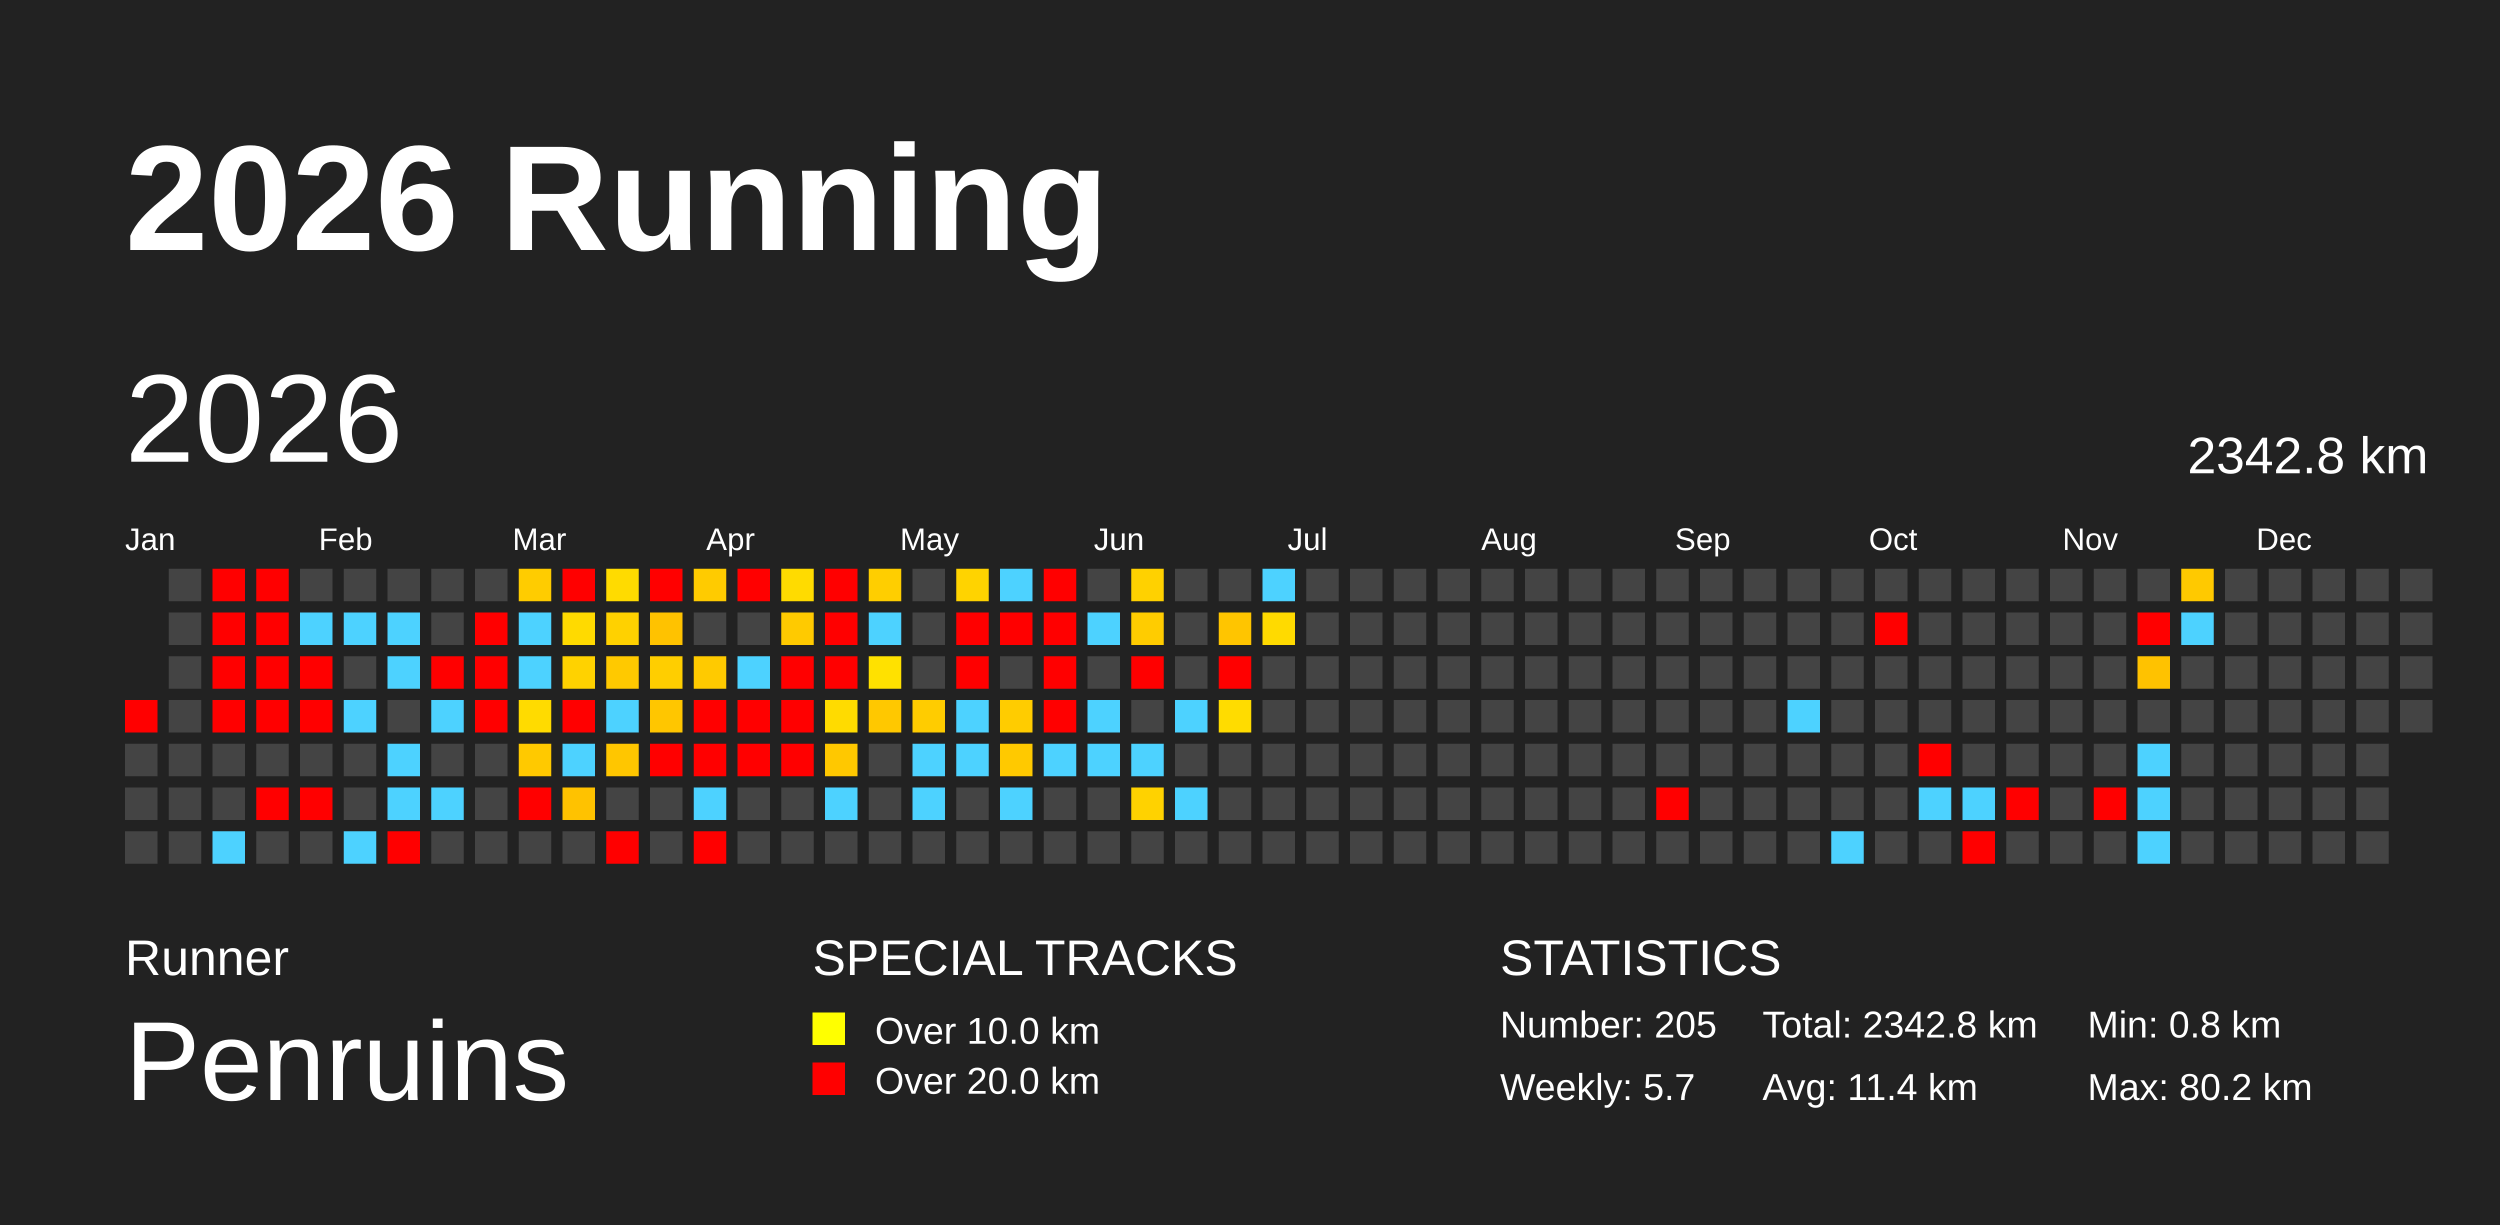
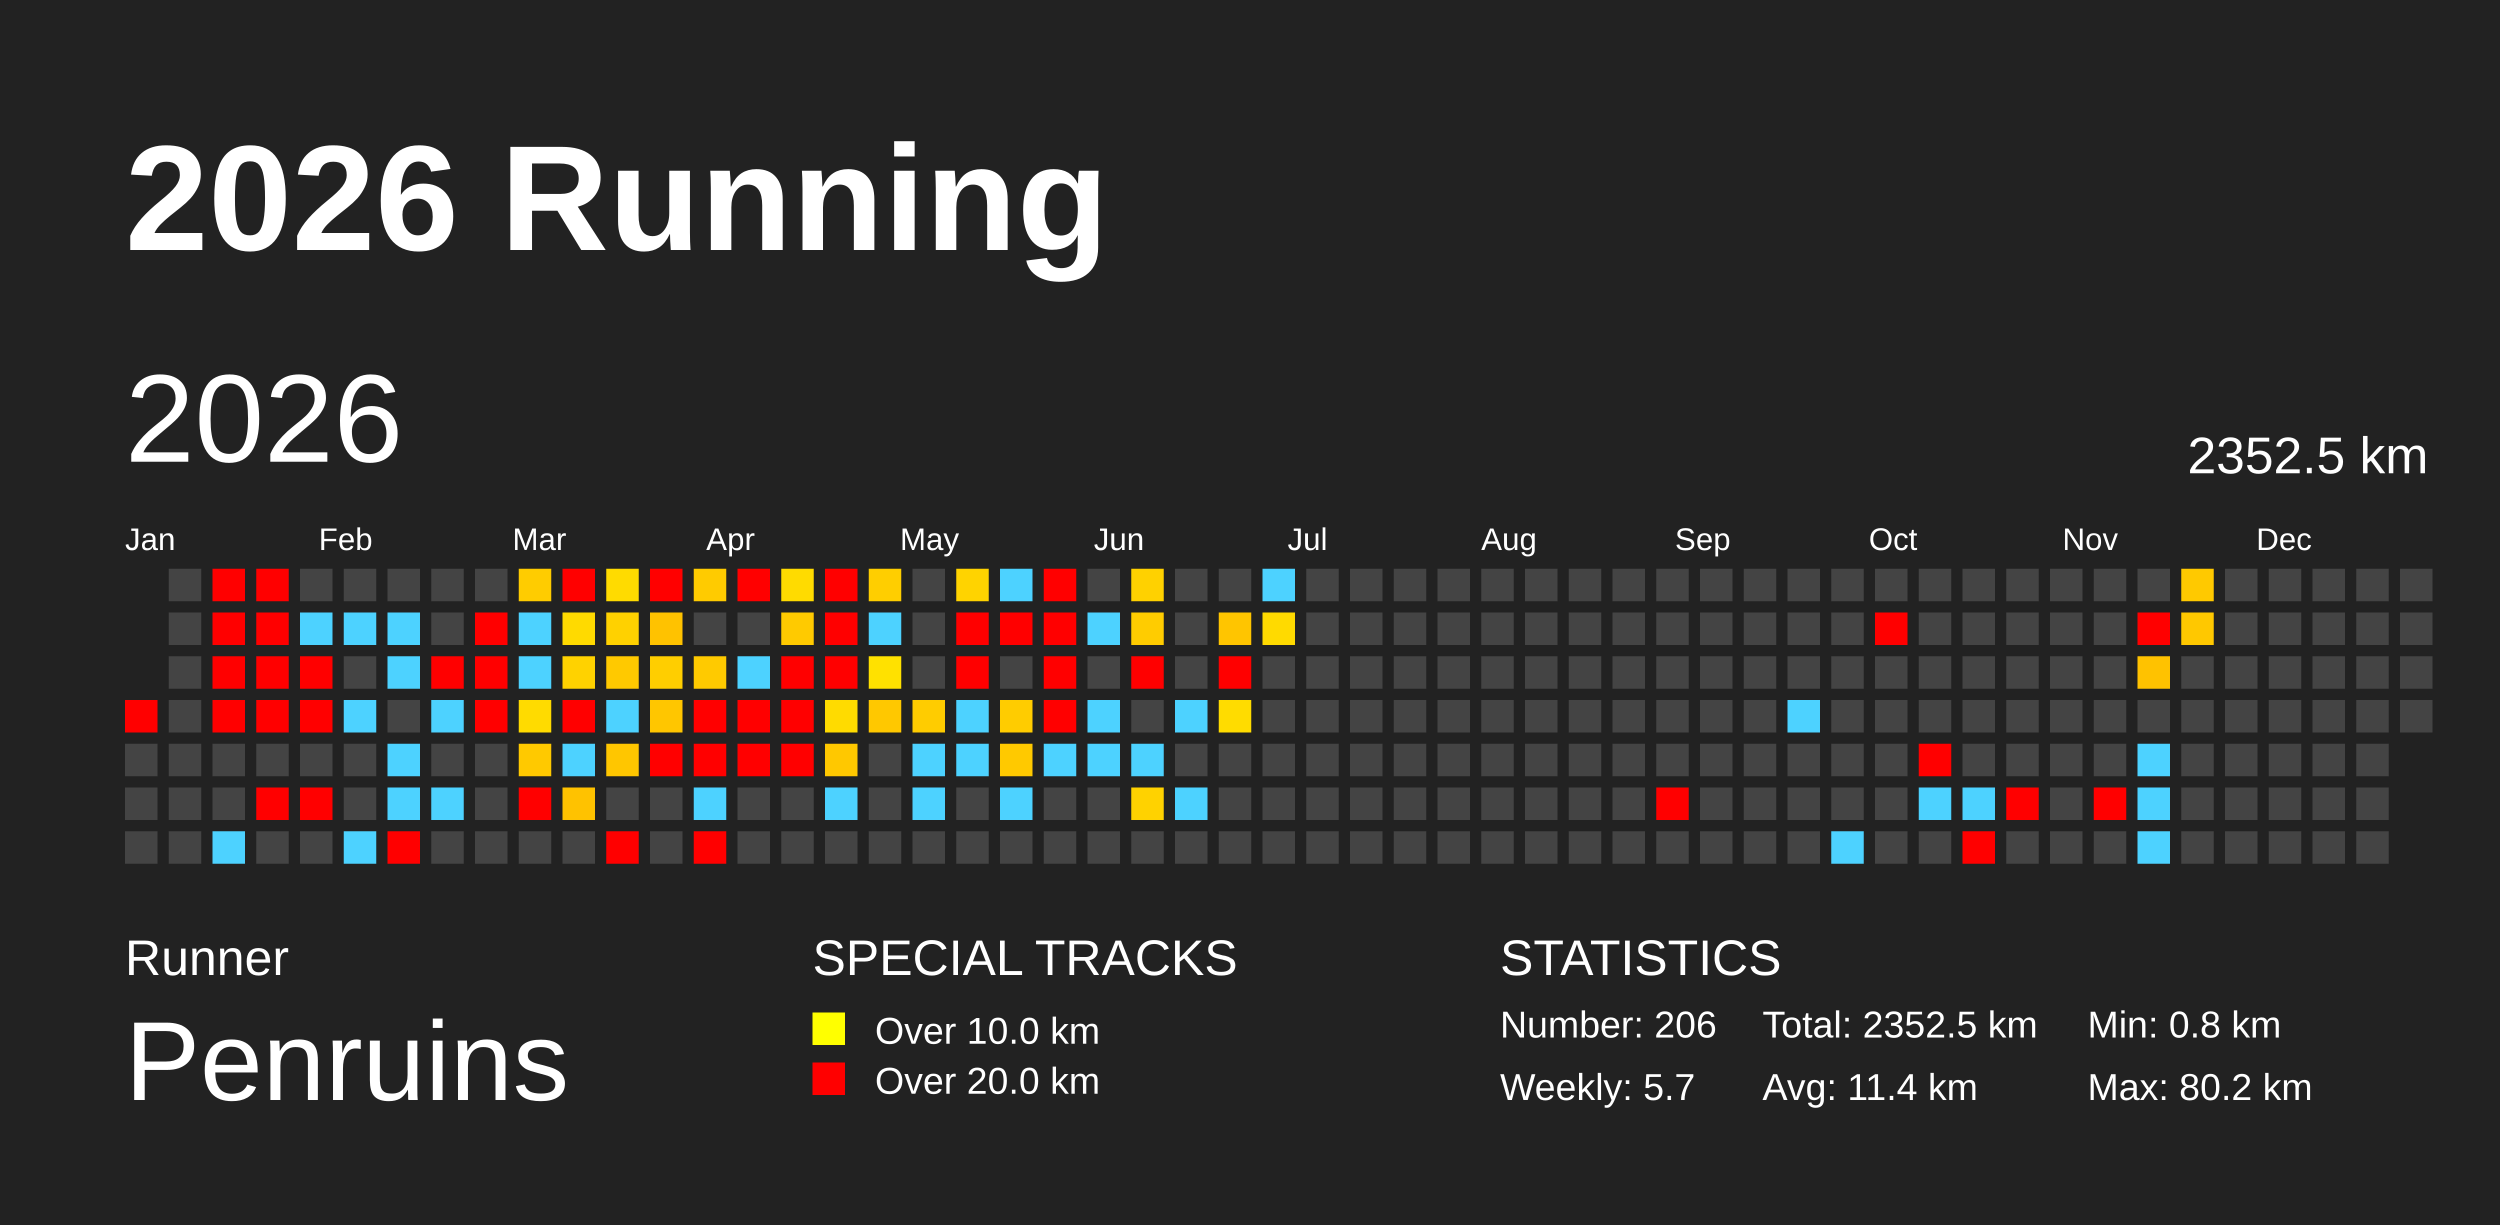
<svg xmlns="http://www.w3.org/2000/svg" baseProfile="full" height="98mm" version="1.1" viewBox="0,0,200,98" width="200mm">
  <defs />
  <rect fill="#222222" height="98" width="200" x="0" y="0" />
  <text fill="#FFFFFF" style="font-size:12px; font-family:Arial; font-weight:bold;" x="10" y="20">2026 Running</text>
  <text fill="#FFFFFF" style="font-size:4px; font-family:Arial" x="10" y="78">Runner</text>
  <text fill="#FFFFFF" style="font-size:9px; font-family:Arial" x="10" y="88">Penruins</text>
  <text fill="#FFFFFF" style="font-size:4px; font-family:Arial" x="65" y="78">SPECIAL TRACKS</text>
  <rect fill="yellow" height="2.6" width="2.6" x="65" y="81" />
  <text fill="#FFFFFF" style="font-size:3px; font-family:Arial" x="70" y="83.5">Over 10.0 km</text>
  <rect fill="red" height="2.6" width="2.6" x="65" y="85" />
  <text fill="#FFFFFF" style="font-size:3px; font-family:Arial" x="70" y="87.5">Over 20.0 km</text>
  <text fill="#FFFFFF" style="font-size:4px; font-family:Arial" x="120" y="78">STATISTICS</text>
-   <text fill="#FFFFFF" style="font-size:3px; font-family:Arial" x="120" y="83">Number: 205</text>
+   <text fill="#FFFFFF" style="font-size:3px; font-family:Arial" x="120" y="83">Number: 206</text>
  <text fill="#FFFFFF" style="font-size:3px; font-family:Arial" x="120" y="88">Weekly: 5.7</text>
-   <text fill="#FFFFFF" style="font-size:3px; font-family:Arial" x="141" y="83">Total: 2342.8 km</text>
+   <text fill="#FFFFFF" style="font-size:3px; font-family:Arial" x="141" y="83">Total: 2352.5 km</text>
  <text fill="#FFFFFF" style="font-size:3px; font-family:Arial" x="141" y="88">Avg: 11.4 km</text>
  <text fill="#FFFFFF" style="font-size:3px; font-family:Arial" x="167" y="83">Min: 0.8 km</text>
  <text fill="#FFFFFF" style="font-size:3px; font-family:Arial" x="167" y="88">Max: 80.2 km</text>
  <text dominant-baseline="hanging" fill="#FFFFFF" style="font-size:10.0px; font-family:Arial;" x="10" y="30">2026</text>
-   <text dominant-baseline="hanging" fill="#FFFFFF" style="font-size:4.125px; font-family:Arial;" x="175" y="35">2342.8 km</text>
+   <text dominant-baseline="hanging" fill="#FFFFFF" style="font-size:4.125px; font-family:Arial;" x="175" y="35">2352.5 km</text>
  <text fill="#FFFFFF" style="font-size:2.5px; font-family:Arial" x="10.0" y="44">Jan</text>
  <text fill="#FFFFFF" style="font-size:2.5px; font-family:Arial" x="25.5" y="44">Feb</text>
  <text fill="#FFFFFF" style="font-size:2.5px; font-family:Arial" x="41.0" y="44">Mar</text>
  <text fill="#FFFFFF" style="font-size:2.5px; font-family:Arial" x="56.5" y="44">Apr</text>
  <text fill="#FFFFFF" style="font-size:2.5px; font-family:Arial" x="72.0" y="44">May</text>
  <text fill="#FFFFFF" style="font-size:2.5px; font-family:Arial" x="87.5" y="44">Jun</text>
  <text fill="#FFFFFF" style="font-size:2.5px; font-family:Arial" x="103.0" y="44">Jul</text>
  <text fill="#FFFFFF" style="font-size:2.5px; font-family:Arial" x="118.5" y="44">Aug</text>
  <text fill="#FFFFFF" style="font-size:2.5px; font-family:Arial" x="134.0" y="44">Sep</text>
  <text fill="#FFFFFF" style="font-size:2.5px; font-family:Arial" x="149.5" y="44">Oct</text>
  <text fill="#FFFFFF" style="font-size:2.5px; font-family:Arial" x="165.0" y="44">Nov</text>
  <text fill="#FFFFFF" style="font-size:2.5px; font-family:Arial" x="180.5" y="44">Dec</text>
  <rect fill="red" height="2.6" width="2.6" x="10.0" y="56.0" />
  <rect fill="#444444" height="2.6" width="2.6" x="10.0" y="59.5" />
  <rect fill="#444444" height="2.6" width="2.6" x="10.0" y="63.0" />
  <rect fill="#444444" height="2.6" width="2.6" x="10.0" y="66.5" />
  <rect fill="#444444" height="2.6" width="2.6" x="13.5" y="45.5" />
  <rect fill="#444444" height="2.6" width="2.6" x="13.5" y="49.0" />
  <rect fill="#444444" height="2.6" width="2.6" x="13.5" y="52.5" />
  <rect fill="#444444" height="2.6" width="2.6" x="13.5" y="56.0" />
  <rect fill="#444444" height="2.6" width="2.6" x="13.5" y="59.5" />
  <rect fill="#444444" height="2.6" width="2.6" x="13.5" y="63.0" />
  <rect fill="#444444" height="2.6" width="2.6" x="13.5" y="66.5" />
  <rect fill="red" height="2.6" width="2.6" x="17.0" y="45.5" />
  <rect fill="red" height="2.6" width="2.6" x="17.0" y="49.0" />
  <rect fill="red" height="2.6" width="2.6" x="17.0" y="52.5" />
  <rect fill="red" height="2.6" width="2.6" x="17.0" y="56.0" />
  <rect fill="#444444" height="2.6" width="2.6" x="17.0" y="59.5" />
  <rect fill="#444444" height="2.6" width="2.6" x="17.0" y="63.0" />
  <rect fill="#4dd2ff" height="2.6" width="2.6" x="17.0" y="66.5" />
  <rect fill="red" height="2.6" width="2.6" x="20.5" y="45.5" />
  <rect fill="red" height="2.6" width="2.6" x="20.5" y="49.0" />
  <rect fill="red" height="2.6" width="2.6" x="20.5" y="52.5" />
  <rect fill="red" height="2.6" width="2.6" x="20.5" y="56.0" />
  <rect fill="#444444" height="2.6" width="2.6" x="20.5" y="59.5" />
  <rect fill="red" height="2.6" width="2.6" x="20.5" y="63.0" />
  <rect fill="#444444" height="2.6" width="2.6" x="20.5" y="66.5" />
  <rect fill="#444444" height="2.6" width="2.6" x="24.0" y="45.5" />
  <rect fill="#4dd2ff" height="2.6" width="2.6" x="24.0" y="49.0" />
  <rect fill="red" height="2.6" width="2.6" x="24.0" y="52.5" />
  <rect fill="red" height="2.6" width="2.6" x="24.0" y="56.0" />
  <rect fill="#444444" height="2.6" width="2.6" x="24.0" y="59.5" />
  <rect fill="red" height="2.6" width="2.6" x="24.0" y="63.0" />
  <rect fill="#444444" height="2.6" width="2.6" x="24.0" y="66.5" />
  <rect fill="#444444" height="2.6" width="2.6" x="27.5" y="45.5" />
  <rect fill="#4dd2ff" height="2.6" width="2.6" x="27.5" y="49.0" />
  <rect fill="#444444" height="2.6" width="2.6" x="27.5" y="52.5" />
  <rect fill="#4dd2ff" height="2.6" width="2.6" x="27.5" y="56.0" />
  <rect fill="#444444" height="2.6" width="2.6" x="27.5" y="59.5" />
  <rect fill="#444444" height="2.6" width="2.6" x="27.5" y="63.0" />
  <rect fill="#4dd2ff" height="2.6" width="2.6" x="27.5" y="66.5" />
  <rect fill="#444444" height="2.6" width="2.6" x="31.0" y="45.5" />
  <rect fill="#4dd2ff" height="2.6" width="2.6" x="31.0" y="49.0" />
  <rect fill="#4dd2ff" height="2.6" width="2.6" x="31.0" y="52.5" />
  <rect fill="#444444" height="2.6" width="2.6" x="31.0" y="56.0" />
  <rect fill="#4dd2ff" height="2.6" width="2.6" x="31.0" y="59.5" />
  <rect fill="#4dd2ff" height="2.6" width="2.6" x="31.0" y="63.0" />
  <rect fill="red" height="2.6" width="2.6" x="31.0" y="66.5" />
  <rect fill="#444444" height="2.6" width="2.6" x="34.5" y="45.5" />
  <rect fill="#444444" height="2.6" width="2.6" x="34.5" y="49.0" />
  <rect fill="red" height="2.6" width="2.6" x="34.5" y="52.5" />
  <rect fill="#4dd2ff" height="2.6" width="2.6" x="34.5" y="56.0" />
  <rect fill="#444444" height="2.6" width="2.6" x="34.5" y="59.5" />
  <rect fill="#4dd2ff" height="2.6" width="2.6" x="34.5" y="63.0" />
  <rect fill="#444444" height="2.6" width="2.6" x="34.5" y="66.5" />
  <rect fill="#444444" height="2.6" width="2.6" x="38.0" y="45.5" />
  <rect fill="red" height="2.6" width="2.6" x="38.0" y="49.0" />
  <rect fill="red" height="2.6" width="2.6" x="38.0" y="52.5" />
  <rect fill="red" height="2.6" width="2.6" x="38.0" y="56.0" />
  <rect fill="#444444" height="2.6" width="2.6" x="38.0" y="59.5" />
  <rect fill="#444444" height="2.6" width="2.6" x="38.0" y="63.0" />
  <rect fill="#444444" height="2.6" width="2.6" x="38.0" y="66.5" />
  <rect fill="#ffcc00" height="2.6" width="2.6" x="41.5" y="45.5" />
  <rect fill="#4dd2ff" height="2.6" width="2.6" x="41.5" y="49.0" />
  <rect fill="#4dd2ff" height="2.6" width="2.6" x="41.5" y="52.5" />
  <rect fill="#ffdb00" height="2.6" width="2.6" x="41.5" y="56.0" />
  <rect fill="#ffc900" height="2.6" width="2.6" x="41.5" y="59.5" />
  <rect fill="red" height="2.6" width="2.6" x="41.5" y="63.0" />
  <rect fill="#444444" height="2.6" width="2.6" x="41.5" y="66.5" />
  <rect fill="red" height="2.6" width="2.6" x="45.0" y="45.5" />
  <rect fill="#ffda00" height="2.6" width="2.6" x="45.0" y="49.0" />
  <rect fill="#ffd200" height="2.6" width="2.6" x="45.0" y="52.5" />
  <rect fill="red" height="2.6" width="2.6" x="45.0" y="56.0" />
  <rect fill="#4dd2ff" height="2.6" width="2.6" x="45.0" y="59.5" />
  <rect fill="#ffc200" height="2.6" width="2.6" x="45.0" y="63.0" />
  <rect fill="#444444" height="2.6" width="2.6" x="45.0" y="66.5" />
  <rect fill="#ffdb00" height="2.6" width="2.6" x="48.5" y="45.5" />
  <rect fill="#ffd100" height="2.6" width="2.6" x="48.5" y="49.0" />
  <rect fill="#ffc900" height="2.6" width="2.6" x="48.5" y="52.5" />
  <rect fill="#4dd2ff" height="2.6" width="2.6" x="48.5" y="56.0" />
  <rect fill="#ffc600" height="2.6" width="2.6" x="48.5" y="59.5" />
  <rect fill="#444444" height="2.6" width="2.6" x="48.5" y="63.0" />
  <rect fill="red" height="2.6" width="2.6" x="48.5" y="66.5" />
  <rect fill="red" height="2.6" width="2.6" x="52.0" y="45.5" />
  <rect fill="#ffc200" height="2.6" width="2.6" x="52.0" y="49.0" />
  <rect fill="#ffce00" height="2.6" width="2.6" x="52.0" y="52.5" />
  <rect fill="#ffc600" height="2.6" width="2.6" x="52.0" y="56.0" />
  <rect fill="red" height="2.6" width="2.6" x="52.0" y="59.5" />
  <rect fill="#444444" height="2.6" width="2.6" x="52.0" y="63.0" />
  <rect fill="#444444" height="2.6" width="2.6" x="52.0" y="66.5" />
  <rect fill="#ffcb00" height="2.6" width="2.6" x="55.5" y="45.5" />
  <rect fill="#444444" height="2.6" width="2.6" x="55.5" y="49.0" />
  <rect fill="#ffca00" height="2.6" width="2.6" x="55.5" y="52.5" />
  <rect fill="red" height="2.6" width="2.6" x="55.5" y="56.0" />
  <rect fill="red" height="2.6" width="2.6" x="55.5" y="59.5" />
  <rect fill="#4dd2ff" height="2.6" width="2.6" x="55.5" y="63.0" />
  <rect fill="red" height="2.6" width="2.6" x="55.5" y="66.5" />
  <rect fill="red" height="2.6" width="2.6" x="59.0" y="45.5" />
  <rect fill="#444444" height="2.6" width="2.6" x="59.0" y="49.0" />
  <rect fill="#4dd2ff" height="2.6" width="2.6" x="59.0" y="52.5" />
  <rect fill="red" height="2.6" width="2.6" x="59.0" y="56.0" />
  <rect fill="red" height="2.6" width="2.6" x="59.0" y="59.5" />
  <rect fill="#444444" height="2.6" width="2.6" x="59.0" y="63.0" />
  <rect fill="#444444" height="2.6" width="2.6" x="59.0" y="66.5" />
  <rect fill="#ffdb00" height="2.6" width="2.6" x="62.5" y="45.5" />
  <rect fill="#ffca00" height="2.6" width="2.6" x="62.5" y="49.0" />
  <rect fill="red" height="2.6" width="2.6" x="62.5" y="52.5" />
  <rect fill="red" height="2.6" width="2.6" x="62.5" y="56.0" />
  <rect fill="red" height="2.6" width="2.6" x="62.5" y="59.5" />
  <rect fill="#444444" height="2.6" width="2.6" x="62.5" y="63.0" />
  <rect fill="#444444" height="2.6" width="2.6" x="62.5" y="66.5" />
  <rect fill="red" height="2.6" width="2.6" x="66.0" y="45.5" />
  <rect fill="red" height="2.6" width="2.6" x="66.0" y="49.0" />
  <rect fill="red" height="2.6" width="2.6" x="66.0" y="52.5" />
  <rect fill="#ffdb00" height="2.6" width="2.6" x="66.0" y="56.0" />
  <rect fill="#ffc800" height="2.6" width="2.6" x="66.0" y="59.5" />
  <rect fill="#4dd2ff" height="2.6" width="2.6" x="66.0" y="63.0" />
  <rect fill="#444444" height="2.6" width="2.6" x="66.0" y="66.5" />
  <rect fill="#ffce00" height="2.6" width="2.6" x="69.5" y="45.5" />
  <rect fill="#4dd2ff" height="2.6" width="2.6" x="69.5" y="49.0" />
  <rect fill="#ffe100" height="2.6" width="2.6" x="69.5" y="52.5" />
  <rect fill="#ffc800" height="2.6" width="2.6" x="69.5" y="56.0" />
  <rect fill="#444444" height="2.6" width="2.6" x="69.5" y="59.5" />
  <rect fill="#444444" height="2.6" width="2.6" x="69.5" y="63.0" />
  <rect fill="#444444" height="2.6" width="2.6" x="69.5" y="66.5" />
  <rect fill="#444444" height="2.6" width="2.6" x="73.0" y="45.5" />
  <rect fill="#444444" height="2.6" width="2.6" x="73.0" y="49.0" />
  <rect fill="#444444" height="2.6" width="2.6" x="73.0" y="52.5" />
  <rect fill="#ffcc00" height="2.6" width="2.6" x="73.0" y="56.0" />
  <rect fill="#4dd2ff" height="2.6" width="2.6" x="73.0" y="59.5" />
  <rect fill="#4dd2ff" height="2.6" width="2.6" x="73.0" y="63.0" />
  <rect fill="#444444" height="2.6" width="2.6" x="73.0" y="66.5" />
  <rect fill="#ffd300" height="2.6" width="2.6" x="76.5" y="45.5" />
  <rect fill="red" height="2.6" width="2.6" x="76.5" y="49.0" />
  <rect fill="red" height="2.6" width="2.6" x="76.5" y="52.5" />
  <rect fill="#4dd2ff" height="2.6" width="2.6" x="76.5" y="56.0" />
  <rect fill="#4dd2ff" height="2.6" width="2.6" x="76.5" y="59.5" />
  <rect fill="#444444" height="2.6" width="2.6" x="76.5" y="63.0" />
  <rect fill="#444444" height="2.6" width="2.6" x="76.5" y="66.5" />
  <rect fill="#4dd2ff" height="2.6" width="2.6" x="80.0" y="45.5" />
  <rect fill="red" height="2.6" width="2.6" x="80.0" y="49.0" />
  <rect fill="#444444" height="2.6" width="2.6" x="80.0" y="52.5" />
  <rect fill="#ffcc00" height="2.6" width="2.6" x="80.0" y="56.0" />
  <rect fill="#ffc900" height="2.6" width="2.6" x="80.0" y="59.5" />
  <rect fill="#4dd2ff" height="2.6" width="2.6" x="80.0" y="63.0" />
  <rect fill="#444444" height="2.6" width="2.6" x="80.0" y="66.5" />
  <rect fill="red" height="2.6" width="2.6" x="83.5" y="45.5" />
  <rect fill="red" height="2.6" width="2.6" x="83.5" y="49.0" />
  <rect fill="red" height="2.6" width="2.6" x="83.5" y="52.5" />
  <rect fill="red" height="2.6" width="2.6" x="83.5" y="56.0" />
  <rect fill="#4dd2ff" height="2.6" width="2.6" x="83.5" y="59.5" />
  <rect fill="#444444" height="2.6" width="2.6" x="83.5" y="63.0" />
  <rect fill="#444444" height="2.6" width="2.6" x="83.5" y="66.5" />
  <rect fill="#444444" height="2.6" width="2.6" x="87.0" y="45.5" />
  <rect fill="#4dd2ff" height="2.6" width="2.6" x="87.0" y="49.0" />
  <rect fill="#444444" height="2.6" width="2.6" x="87.0" y="52.5" />
  <rect fill="#4dd2ff" height="2.6" width="2.6" x="87.0" y="56.0" />
  <rect fill="#4dd2ff" height="2.6" width="2.6" x="87.0" y="59.5" />
  <rect fill="#444444" height="2.6" width="2.6" x="87.0" y="63.0" />
  <rect fill="#444444" height="2.6" width="2.6" x="87.0" y="66.5" />
  <rect fill="#ffd100" height="2.6" width="2.6" x="90.5" y="45.5" />
  <rect fill="#ffcc00" height="2.6" width="2.6" x="90.5" y="49.0" />
  <rect fill="red" height="2.6" width="2.6" x="90.5" y="52.5" />
  <rect fill="#444444" height="2.6" width="2.6" x="90.5" y="56.0" />
  <rect fill="#4dd2ff" height="2.6" width="2.6" x="90.5" y="59.5" />
  <rect fill="#ffd200" height="2.6" width="2.6" x="90.5" y="63.0" />
  <rect fill="#444444" height="2.6" width="2.6" x="90.5" y="66.5" />
  <rect fill="#444444" height="2.6" width="2.6" x="94.0" y="45.5" />
  <rect fill="#444444" height="2.6" width="2.6" x="94.0" y="49.0" />
  <rect fill="#444444" height="2.6" width="2.6" x="94.0" y="52.5" />
  <rect fill="#4dd2ff" height="2.6" width="2.6" x="94.0" y="56.0" />
  <rect fill="#444444" height="2.6" width="2.6" x="94.0" y="59.5" />
  <rect fill="#4dd2ff" height="2.6" width="2.6" x="94.0" y="63.0" />
  <rect fill="#444444" height="2.6" width="2.6" x="94.0" y="66.5" />
  <rect fill="#444444" height="2.6" width="2.6" x="97.5" y="45.5" />
  <rect fill="#ffc500" height="2.6" width="2.6" x="97.5" y="49.0" />
  <rect fill="red" height="2.6" width="2.6" x="97.5" y="52.5" />
  <rect fill="#ffdc00" height="2.6" width="2.6" x="97.5" y="56.0" />
  <rect fill="#444444" height="2.6" width="2.6" x="97.5" y="59.5" />
  <rect fill="#444444" height="2.6" width="2.6" x="97.5" y="63.0" />
  <rect fill="#444444" height="2.6" width="2.6" x="97.5" y="66.5" />
  <rect fill="#4dd2ff" height="2.6" width="2.6" x="101.0" y="45.5" />
  <rect fill="#ffda00" height="2.6" width="2.6" x="101.0" y="49.0" />
  <rect fill="#444444" height="2.6" width="2.6" x="101.0" y="52.5" />
  <rect fill="#444444" height="2.6" width="2.6" x="101.0" y="56.0" />
  <rect fill="#444444" height="2.6" width="2.6" x="101.0" y="59.5" />
  <rect fill="#444444" height="2.6" width="2.6" x="101.0" y="63.0" />
  <rect fill="#444444" height="2.6" width="2.6" x="101.0" y="66.5" />
  <rect fill="#444444" height="2.6" width="2.6" x="104.5" y="45.5" />
  <rect fill="#444444" height="2.6" width="2.6" x="104.5" y="49.0" />
  <rect fill="#444444" height="2.6" width="2.6" x="104.5" y="52.5" />
  <rect fill="#444444" height="2.6" width="2.6" x="104.5" y="56.0" />
  <rect fill="#444444" height="2.6" width="2.6" x="104.5" y="59.5" />
  <rect fill="#444444" height="2.6" width="2.6" x="104.5" y="63.0" />
  <rect fill="#444444" height="2.6" width="2.6" x="104.5" y="66.5" />
  <rect fill="#444444" height="2.6" width="2.6" x="108.0" y="45.5" />
  <rect fill="#444444" height="2.6" width="2.6" x="108.0" y="49.0" />
  <rect fill="#444444" height="2.6" width="2.6" x="108.0" y="52.5" />
  <rect fill="#444444" height="2.6" width="2.6" x="108.0" y="56.0" />
  <rect fill="#444444" height="2.6" width="2.6" x="108.0" y="59.5" />
  <rect fill="#444444" height="2.6" width="2.6" x="108.0" y="63.0" />
  <rect fill="#444444" height="2.6" width="2.6" x="108.0" y="66.5" />
  <rect fill="#444444" height="2.6" width="2.6" x="111.5" y="45.5" />
  <rect fill="#444444" height="2.6" width="2.6" x="111.5" y="49.0" />
  <rect fill="#444444" height="2.6" width="2.6" x="111.5" y="52.5" />
  <rect fill="#444444" height="2.6" width="2.6" x="111.5" y="56.0" />
  <rect fill="#444444" height="2.6" width="2.6" x="111.5" y="59.5" />
  <rect fill="#444444" height="2.6" width="2.6" x="111.5" y="63.0" />
  <rect fill="#444444" height="2.6" width="2.6" x="111.5" y="66.5" />
  <rect fill="#444444" height="2.6" width="2.6" x="115.0" y="45.5" />
  <rect fill="#444444" height="2.6" width="2.6" x="115.0" y="49.0" />
  <rect fill="#444444" height="2.6" width="2.6" x="115.0" y="52.5" />
  <rect fill="#444444" height="2.6" width="2.6" x="115.0" y="56.0" />
  <rect fill="#444444" height="2.6" width="2.6" x="115.0" y="59.5" />
  <rect fill="#444444" height="2.6" width="2.6" x="115.0" y="63.0" />
  <rect fill="#444444" height="2.6" width="2.6" x="115.0" y="66.5" />
  <rect fill="#444444" height="2.6" width="2.6" x="118.5" y="45.5" />
  <rect fill="#444444" height="2.6" width="2.6" x="118.5" y="49.0" />
  <rect fill="#444444" height="2.6" width="2.6" x="118.5" y="52.5" />
  <rect fill="#444444" height="2.6" width="2.6" x="118.5" y="56.0" />
  <rect fill="#444444" height="2.6" width="2.6" x="118.5" y="59.5" />
  <rect fill="#444444" height="2.6" width="2.6" x="118.5" y="63.0" />
  <rect fill="#444444" height="2.6" width="2.6" x="118.5" y="66.5" />
  <rect fill="#444444" height="2.6" width="2.6" x="122.0" y="45.5" />
  <rect fill="#444444" height="2.6" width="2.6" x="122.0" y="49.0" />
  <rect fill="#444444" height="2.6" width="2.6" x="122.0" y="52.5" />
  <rect fill="#444444" height="2.6" width="2.6" x="122.0" y="56.0" />
  <rect fill="#444444" height="2.6" width="2.6" x="122.0" y="59.5" />
  <rect fill="#444444" height="2.6" width="2.6" x="122.0" y="63.0" />
  <rect fill="#444444" height="2.6" width="2.6" x="122.0" y="66.5" />
  <rect fill="#444444" height="2.6" width="2.6" x="125.5" y="45.5" />
  <rect fill="#444444" height="2.6" width="2.6" x="125.5" y="49.0" />
  <rect fill="#444444" height="2.6" width="2.6" x="125.5" y="52.5" />
  <rect fill="#444444" height="2.6" width="2.6" x="125.5" y="56.0" />
  <rect fill="#444444" height="2.6" width="2.6" x="125.5" y="59.5" />
  <rect fill="#444444" height="2.6" width="2.6" x="125.5" y="63.0" />
  <rect fill="#444444" height="2.6" width="2.6" x="125.5" y="66.5" />
  <rect fill="#444444" height="2.6" width="2.6" x="129.0" y="45.5" />
  <rect fill="#444444" height="2.6" width="2.6" x="129.0" y="49.0" />
  <rect fill="#444444" height="2.6" width="2.6" x="129.0" y="52.5" />
  <rect fill="#444444" height="2.6" width="2.6" x="129.0" y="56.0" />
  <rect fill="#444444" height="2.6" width="2.6" x="129.0" y="59.5" />
  <rect fill="#444444" height="2.6" width="2.6" x="129.0" y="63.0" />
  <rect fill="#444444" height="2.6" width="2.6" x="129.0" y="66.5" />
  <rect fill="#444444" height="2.6" width="2.6" x="132.5" y="45.5" />
  <rect fill="#444444" height="2.6" width="2.6" x="132.5" y="49.0" />
  <rect fill="#444444" height="2.6" width="2.6" x="132.5" y="52.5" />
  <rect fill="#444444" height="2.6" width="2.6" x="132.5" y="56.0" />
  <rect fill="#444444" height="2.6" width="2.6" x="132.5" y="59.5" />
  <rect fill="red" height="2.6" width="2.6" x="132.5" y="63.0" />
  <rect fill="#444444" height="2.6" width="2.6" x="132.5" y="66.5" />
  <rect fill="#444444" height="2.6" width="2.6" x="136.0" y="45.5" />
  <rect fill="#444444" height="2.6" width="2.6" x="136.0" y="49.0" />
  <rect fill="#444444" height="2.6" width="2.6" x="136.0" y="52.5" />
  <rect fill="#444444" height="2.6" width="2.6" x="136.0" y="56.0" />
  <rect fill="#444444" height="2.6" width="2.6" x="136.0" y="59.5" />
  <rect fill="#444444" height="2.6" width="2.6" x="136.0" y="63.0" />
  <rect fill="#444444" height="2.6" width="2.6" x="136.0" y="66.5" />
  <rect fill="#444444" height="2.6" width="2.6" x="139.5" y="45.5" />
  <rect fill="#444444" height="2.6" width="2.6" x="139.5" y="49.0" />
  <rect fill="#444444" height="2.6" width="2.6" x="139.5" y="52.5" />
  <rect fill="#444444" height="2.6" width="2.6" x="139.5" y="56.0" />
  <rect fill="#444444" height="2.6" width="2.6" x="139.5" y="59.5" />
  <rect fill="#444444" height="2.6" width="2.6" x="139.5" y="63.0" />
  <rect fill="#444444" height="2.6" width="2.6" x="139.5" y="66.5" />
  <rect fill="#444444" height="2.6" width="2.6" x="143.0" y="45.5" />
  <rect fill="#444444" height="2.6" width="2.6" x="143.0" y="49.0" />
  <rect fill="#444444" height="2.6" width="2.6" x="143.0" y="52.5" />
  <rect fill="#4dd2ff" height="2.6" width="2.6" x="143.0" y="56.0" />
  <rect fill="#444444" height="2.6" width="2.6" x="143.0" y="59.5" />
  <rect fill="#444444" height="2.6" width="2.6" x="143.0" y="63.0" />
  <rect fill="#444444" height="2.6" width="2.6" x="143.0" y="66.5" />
  <rect fill="#444444" height="2.6" width="2.6" x="146.5" y="45.5" />
  <rect fill="#444444" height="2.6" width="2.6" x="146.5" y="49.0" />
  <rect fill="#444444" height="2.6" width="2.6" x="146.5" y="52.5" />
  <rect fill="#444444" height="2.6" width="2.6" x="146.5" y="56.0" />
  <rect fill="#444444" height="2.6" width="2.6" x="146.5" y="59.5" />
  <rect fill="#444444" height="2.6" width="2.6" x="146.5" y="63.0" />
  <rect fill="#4dd2ff" height="2.6" width="2.6" x="146.5" y="66.5" />
  <rect fill="#444444" height="2.6" width="2.6" x="150.0" y="45.5" />
  <rect fill="red" height="2.6" width="2.6" x="150.0" y="49.0" />
  <rect fill="#444444" height="2.6" width="2.6" x="150.0" y="52.5" />
  <rect fill="#444444" height="2.6" width="2.6" x="150.0" y="56.0" />
  <rect fill="#444444" height="2.6" width="2.6" x="150.0" y="59.5" />
  <rect fill="#444444" height="2.6" width="2.6" x="150.0" y="63.0" />
  <rect fill="#444444" height="2.6" width="2.6" x="150.0" y="66.5" />
  <rect fill="#444444" height="2.6" width="2.6" x="153.5" y="45.5" />
  <rect fill="#444444" height="2.6" width="2.6" x="153.5" y="49.0" />
  <rect fill="#444444" height="2.6" width="2.6" x="153.5" y="52.5" />
  <rect fill="#444444" height="2.6" width="2.6" x="153.5" y="56.0" />
  <rect fill="red" height="2.6" width="2.6" x="153.5" y="59.5" />
  <rect fill="#4dd2ff" height="2.6" width="2.6" x="153.5" y="63.0" />
  <rect fill="#444444" height="2.6" width="2.6" x="153.5" y="66.5" />
  <rect fill="#444444" height="2.6" width="2.6" x="157.0" y="45.5" />
  <rect fill="#444444" height="2.6" width="2.6" x="157.0" y="49.0" />
  <rect fill="#444444" height="2.6" width="2.6" x="157.0" y="52.5" />
  <rect fill="#444444" height="2.6" width="2.6" x="157.0" y="56.0" />
  <rect fill="#444444" height="2.6" width="2.6" x="157.0" y="59.5" />
  <rect fill="#4dd2ff" height="2.6" width="2.6" x="157.0" y="63.0" />
  <rect fill="red" height="2.6" width="2.6" x="157.0" y="66.5" />
  <rect fill="#444444" height="2.6" width="2.6" x="160.5" y="45.5" />
  <rect fill="#444444" height="2.6" width="2.6" x="160.5" y="49.0" />
  <rect fill="#444444" height="2.6" width="2.6" x="160.5" y="52.5" />
  <rect fill="#444444" height="2.6" width="2.6" x="160.5" y="56.0" />
  <rect fill="#444444" height="2.6" width="2.6" x="160.5" y="59.5" />
  <rect fill="red" height="2.6" width="2.6" x="160.5" y="63.0" />
  <rect fill="#444444" height="2.6" width="2.6" x="160.5" y="66.5" />
  <rect fill="#444444" height="2.6" width="2.6" x="164.0" y="45.5" />
  <rect fill="#444444" height="2.6" width="2.6" x="164.0" y="49.0" />
  <rect fill="#444444" height="2.6" width="2.6" x="164.0" y="52.5" />
  <rect fill="#444444" height="2.6" width="2.6" x="164.0" y="56.0" />
  <rect fill="#444444" height="2.6" width="2.6" x="164.0" y="59.5" />
  <rect fill="#444444" height="2.6" width="2.6" x="164.0" y="63.0" />
  <rect fill="#444444" height="2.6" width="2.6" x="164.0" y="66.5" />
  <rect fill="#444444" height="2.6" width="2.6" x="167.5" y="45.5" />
  <rect fill="#444444" height="2.6" width="2.6" x="167.5" y="49.0" />
  <rect fill="#444444" height="2.6" width="2.6" x="167.5" y="52.5" />
  <rect fill="#444444" height="2.6" width="2.6" x="167.5" y="56.0" />
  <rect fill="#444444" height="2.6" width="2.6" x="167.5" y="59.5" />
  <rect fill="red" height="2.6" width="2.6" x="167.5" y="63.0" />
  <rect fill="#444444" height="2.6" width="2.6" x="167.5" y="66.5" />
  <rect fill="#444444" height="2.6" width="2.6" x="171.0" y="45.5" />
  <rect fill="red" height="2.6" width="2.6" x="171.0" y="49.0" />
  <rect fill="#ffc200" height="2.6" width="2.6" x="171.0" y="52.5" />
  <rect fill="#444444" height="2.6" width="2.6" x="171.0" y="56.0" />
  <rect fill="#4dd2ff" height="2.6" width="2.6" x="171.0" y="59.5" />
  <rect fill="#4dd2ff" height="2.6" width="2.6" x="171.0" y="63.0" />
  <rect fill="#4dd2ff" height="2.6" width="2.6" x="171.0" y="66.5" />
  <rect fill="#ffc900" height="2.6" width="2.6" x="174.5" y="45.5" />
-   <rect fill="#4dd2ff" height="2.6" width="2.6" x="174.5" y="49.0" />
+   <rect fill="#ffc800" height="2.6" width="2.6" x="174.5" y="49.0" />
  <rect fill="#444444" height="2.6" width="2.6" x="174.5" y="52.5" />
  <rect fill="#444444" height="2.6" width="2.6" x="174.5" y="56.0" />
  <rect fill="#444444" height="2.6" width="2.6" x="174.5" y="59.5" />
  <rect fill="#444444" height="2.6" width="2.6" x="174.5" y="63.0" />
  <rect fill="#444444" height="2.6" width="2.6" x="174.5" y="66.5" />
  <rect fill="#444444" height="2.6" width="2.6" x="178.0" y="45.5" />
  <rect fill="#444444" height="2.6" width="2.6" x="178.0" y="49.0" />
  <rect fill="#444444" height="2.6" width="2.6" x="178.0" y="52.5" />
  <rect fill="#444444" height="2.6" width="2.6" x="178.0" y="56.0" />
  <rect fill="#444444" height="2.6" width="2.6" x="178.0" y="59.5" />
  <rect fill="#444444" height="2.6" width="2.6" x="178.0" y="63.0" />
  <rect fill="#444444" height="2.6" width="2.6" x="178.0" y="66.5" />
  <rect fill="#444444" height="2.6" width="2.6" x="181.5" y="45.5" />
  <rect fill="#444444" height="2.6" width="2.6" x="181.5" y="49.0" />
  <rect fill="#444444" height="2.6" width="2.6" x="181.5" y="52.5" />
  <rect fill="#444444" height="2.6" width="2.6" x="181.5" y="56.0" />
  <rect fill="#444444" height="2.6" width="2.6" x="181.5" y="59.5" />
  <rect fill="#444444" height="2.6" width="2.6" x="181.5" y="63.0" />
  <rect fill="#444444" height="2.6" width="2.6" x="181.5" y="66.5" />
  <rect fill="#444444" height="2.6" width="2.6" x="185.0" y="45.5" />
  <rect fill="#444444" height="2.6" width="2.6" x="185.0" y="49.0" />
  <rect fill="#444444" height="2.6" width="2.6" x="185.0" y="52.5" />
  <rect fill="#444444" height="2.6" width="2.6" x="185.0" y="56.0" />
  <rect fill="#444444" height="2.6" width="2.6" x="185.0" y="59.5" />
  <rect fill="#444444" height="2.6" width="2.6" x="185.0" y="63.0" />
  <rect fill="#444444" height="2.6" width="2.6" x="185.0" y="66.5" />
  <rect fill="#444444" height="2.6" width="2.6" x="188.5" y="45.5" />
  <rect fill="#444444" height="2.6" width="2.6" x="188.5" y="49.0" />
  <rect fill="#444444" height="2.6" width="2.6" x="188.5" y="52.5" />
  <rect fill="#444444" height="2.6" width="2.6" x="188.5" y="56.0" />
  <rect fill="#444444" height="2.6" width="2.6" x="188.5" y="59.5" />
  <rect fill="#444444" height="2.6" width="2.6" x="188.5" y="63.0" />
  <rect fill="#444444" height="2.6" width="2.6" x="188.5" y="66.5" />
  <rect fill="#444444" height="2.6" width="2.6" x="192.0" y="45.5" />
  <rect fill="#444444" height="2.6" width="2.6" x="192.0" y="49.0" />
  <rect fill="#444444" height="2.6" width="2.6" x="192.0" y="52.5" />
  <rect fill="#444444" height="2.6" width="2.6" x="192.0" y="56.0" />
</svg>
